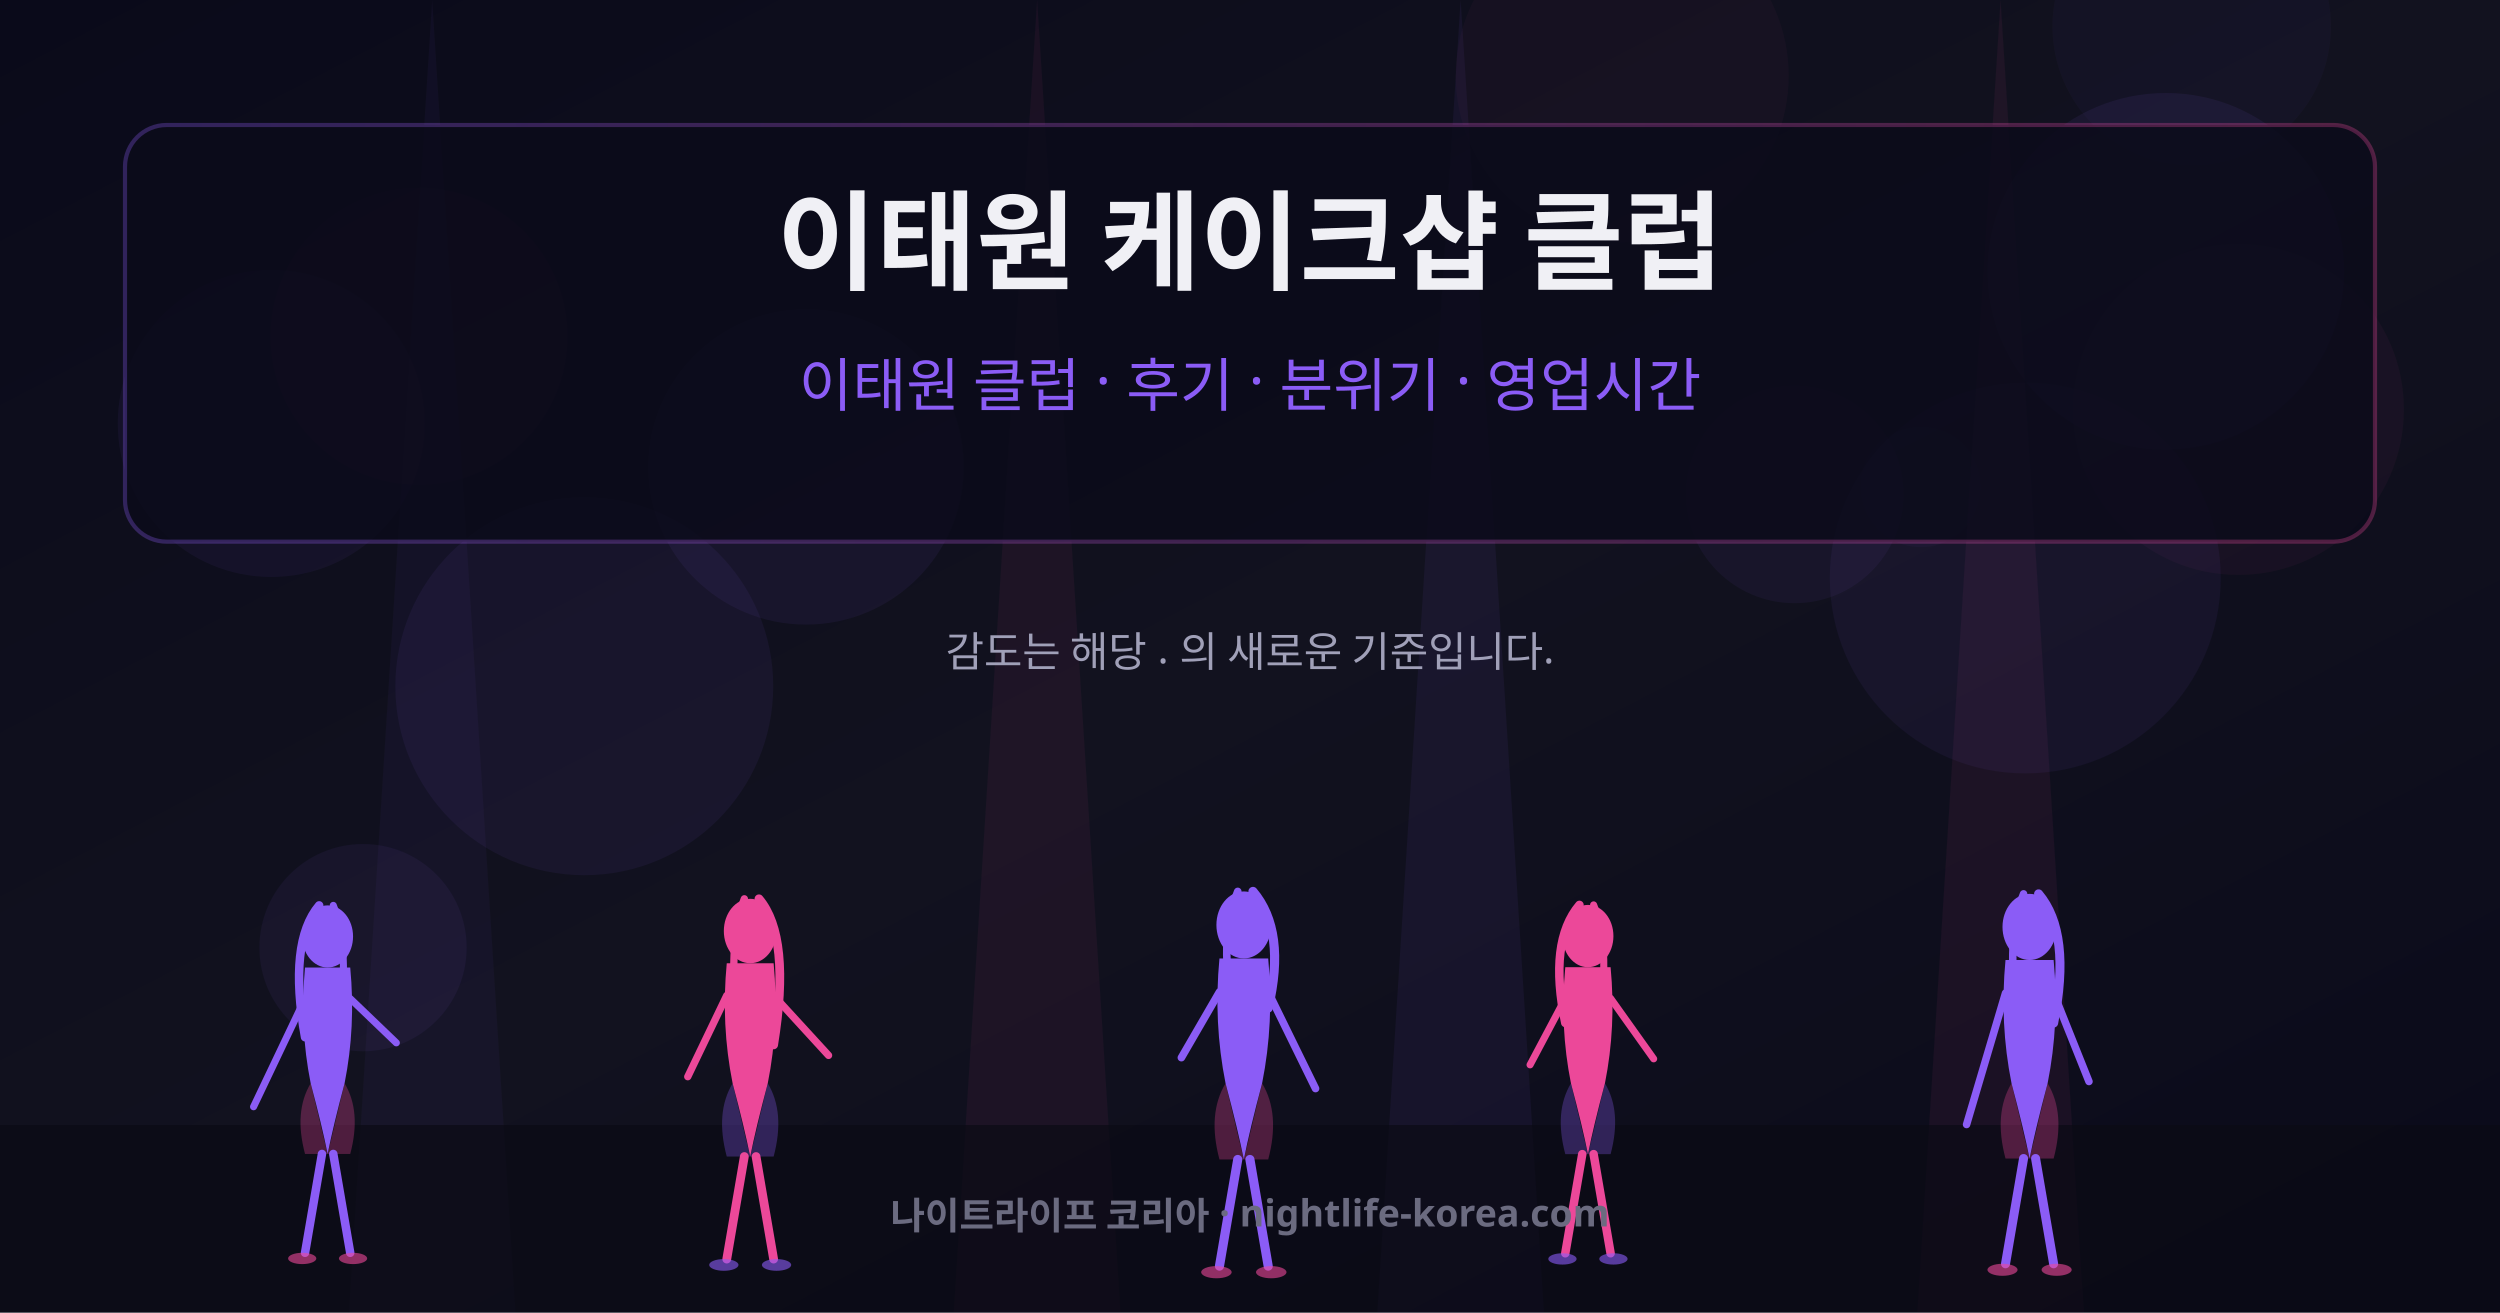
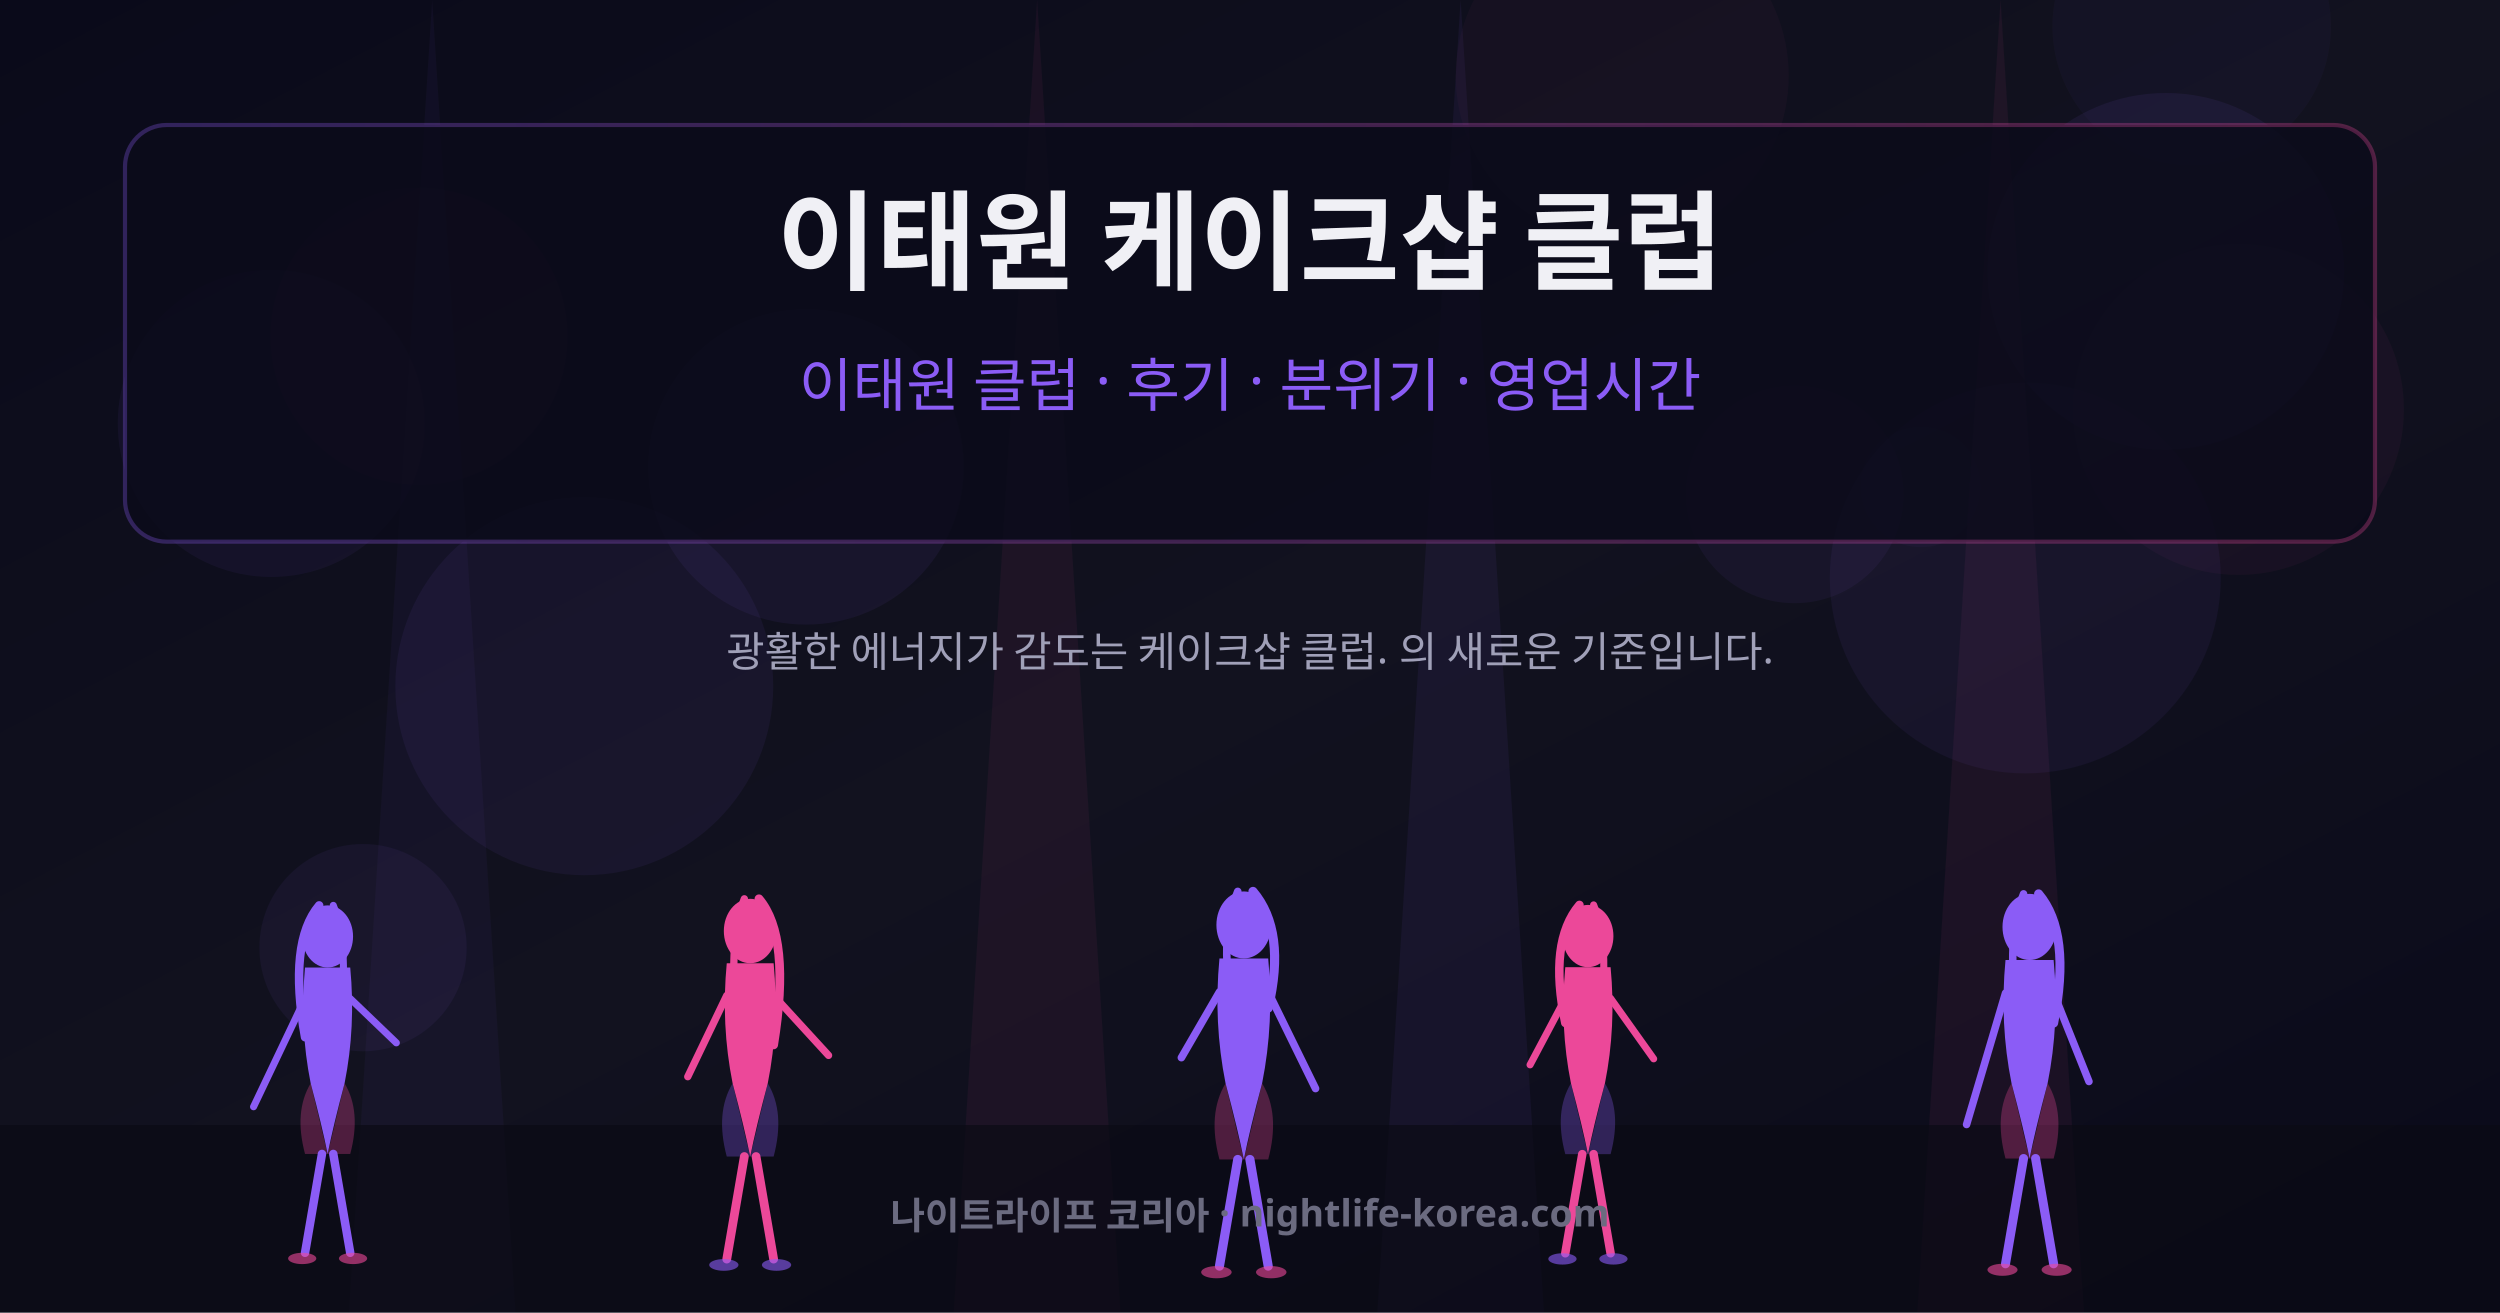
<svg xmlns="http://www.w3.org/2000/svg" viewBox="0 0 1200 630" width="1200" height="630">
  <defs>
    <linearGradient id="ogbg" x1="0%" y1="0%" x2="100%" y2="100%">
      <stop offset="0%" style="stop-color:#0a0a1a" />
      <stop offset="50%" style="stop-color:#12121f" />
      <stop offset="100%" style="stop-color:#0a0a1a" />
    </linearGradient>
    <linearGradient id="ogtxt" x1="0%" y1="0%" x2="100%" y2="0%">
      <stop offset="0%" style="stop-color:#8b5cf6" />
      <stop offset="100%" style="stop-color:#ec4899" />
    </linearGradient>
  </defs>
  <rect width="1200" height="630" fill="url(#ogbg)" />
  <polygon points="207.455,0 167.455,630 247.455,630" fill="#8b5cf6" opacity="0.046" />
  <polygon points="497.816,0 457.816,630 537.816,630" fill="#ec4899" opacity="0.06" />
  <polygon points="701.1,0 661.1,630 741.1,630" fill="#8b5cf6" opacity="0.067" />
  <polygon points="960.272,0 920.272,630 1000.272,630" fill="#ec4899" opacity="0.064" />
  <circle cx="174.251" cy="454.869" r="49.735" fill="#8b5cf6" opacity="0.063" />
  <circle cx="778.657" cy="36.35" r="79.889" fill="#ec4899" opacity="0.036" />
  <circle cx="280.46" cy="329.407" r="90.683" fill="#8b5cf6" opacity="0.07" />
  <circle cx="1074.446" cy="196.521" r="79.431" fill="#ec4899" opacity="0.043" />
  <circle cx="386.881" cy="224.117" r="75.683" fill="#8b5cf6" opacity="0.067" />
  <circle cx="972.131" cy="277.416" r="93.814" fill="#8b5cf6" opacity="0.063" />
  <circle cx="1052.014" cy="12.664" r="66.848" fill="#8b5cf6" opacity="0.033" />
  <circle cx="130.235" cy="203.241" r="73.691" fill="#8b5cf6" opacity="0.059" />
  <circle cx="1039.577" cy="130.237" r="85.59" fill="#8b5cf6" opacity="0.075" />
  <circle cx="201.121" cy="161.449" r="71.361" fill="#ec4899" opacity="0.053" />
  <circle cx="861.376" cy="237.257" r="52.262" fill="#8b5cf6" opacity="0.062" />
  <circle cx="921.994" cy="233.694" r="28.917" fill="#8b5cf6" opacity="0.037" />
  <rect x="0" y="540" width="1200" height="90" fill="#0a0a14" opacity="0.7" />
  <g transform="translate(157.262,520) scale(1.355789)">
    <ellipse cx="0" cy="-52" rx="9" ry="11" fill="#8b5cf6" />
    <path d="M-3,-63 Q-14,-50 -8,-16.329" stroke="#8b5cf6" stroke-width="3" fill="none" stroke-linecap="round" />
    <path d="M2,-63 Q8,-48 4,-19.329" stroke="#8b5cf6" stroke-width="2.5" fill="none" stroke-linecap="round" />
    <path d="M-8,-41 Q-10,-20 -6,0 Q-2,15 0,25 Q2,15 6,0 Q10,-20 8,-41 Z" fill="#8b5cf6" />
    <path d="M-6,0 Q-12,10 -8,25 L0,25 Z" fill="#ec4899" opacity="0.3" />
    <path d="M6,0 Q12,10 8,25 L0,25 Z" fill="#ec4899" opacity="0.3" />
    <line x1="-2" y1="25" x2="-8" y2="60" stroke="#8b5cf6" stroke-width="3" stroke-linecap="round" />
    <line x1="2" y1="25" x2="8" y2="60" stroke="#8b5cf6" stroke-width="3" stroke-linecap="round" />
    <ellipse cx="-9" cy="62" rx="5" ry="2" fill="#ec4899" opacity="0.6" />
    <ellipse cx="9" cy="62" rx="5" ry="2" fill="#ec4899" opacity="0.6" />
    <line x1="-8" y1="-30" x2="-26.226" y2="8.293" stroke="#8b5cf6" stroke-width="2.5" stroke-linecap="round" />
    <line x1="8" y1="-30" x2="24.324" y2="-14.337" stroke="#8b5cf6" stroke-width="2.5" stroke-linecap="round" />
  </g>
  <g transform="translate(360.0921,520) scale(1.405879)">
    <ellipse cx="0" cy="-52" rx="9" ry="11" fill="#ec4899" />
    <path d="M3,-63 Q14,-50 8,-13.128" stroke="#ec4899" stroke-width="3" fill="none" stroke-linecap="round" />
    <path d="M-2,-63 Q-8,-48 -4,-16.128" stroke="#ec4899" stroke-width="2.5" fill="none" stroke-linecap="round" />
    <path d="M-8,-41 Q-10,-20 -6,0 Q-2,15 0,25 Q2,15 6,0 Q10,-20 8,-41 Z" fill="#ec4899" />
    <path d="M-6,0 Q-12,10 -8,25 L0,25 Z" fill="#8b5cf6" opacity="0.3" />
    <path d="M6,0 Q12,10 8,25 L0,25 Z" fill="#8b5cf6" opacity="0.3" />
    <line x1="-2" y1="25" x2="-8" y2="60" stroke="#ec4899" stroke-width="3" stroke-linecap="round" />
    <line x1="2" y1="25" x2="8" y2="60" stroke="#ec4899" stroke-width="3" stroke-linecap="round" />
    <ellipse cx="-9" cy="62" rx="5" ry="2" fill="#8b5cf6" opacity="0.6" />
    <ellipse cx="9" cy="62" rx="5" ry="2" fill="#8b5cf6" opacity="0.6" />
    <line x1="-8" y1="-30" x2="-21.315" y2="-2.268" stroke="#ec4899" stroke-width="2.5" stroke-linecap="round" />
    <line x1="8" y1="-30" x2="26.749" y2="-9.54" stroke="#ec4899" stroke-width="2.5" stroke-linecap="round" />
  </g>
  <g transform="translate(597.0366,520) scale(1.462137)">
    <ellipse cx="0" cy="-52" rx="9" ry="11" fill="#8b5cf6" />
    <path d="M3,-63 Q14,-50 8,-24.688" stroke="#8b5cf6" stroke-width="3" fill="none" stroke-linecap="round" />
    <path d="M-2,-63 Q-8,-48 -4,-27.688" stroke="#8b5cf6" stroke-width="2.5" fill="none" stroke-linecap="round" />
    <path d="M-8,-41 Q-10,-20 -6,0 Q-2,15 0,25 Q2,15 6,0 Q10,-20 8,-41 Z" fill="#8b5cf6" />
    <path d="M-6,0 Q-12,10 -8,25 L0,25 Z" fill="#ec4899" opacity="0.3" />
    <path d="M6,0 Q12,10 8,25 L0,25 Z" fill="#ec4899" opacity="0.3" />
    <line x1="-2" y1="25" x2="-8" y2="60" stroke="#8b5cf6" stroke-width="3" stroke-linecap="round" />
    <line x1="2" y1="25" x2="8" y2="60" stroke="#8b5cf6" stroke-width="3" stroke-linecap="round" />
    <ellipse cx="-9" cy="62" rx="5" ry="2" fill="#ec4899" opacity="0.6" />
    <ellipse cx="9" cy="62" rx="5" ry="2" fill="#ec4899" opacity="0.6" />
    <line x1="-8" y1="-30" x2="-20.497" y2="-8.434" stroke="#8b5cf6" stroke-width="2.5" stroke-linecap="round" />
    <line x1="8" y1="-30" x2="23.54" y2="1.712" stroke="#8b5cf6" stroke-width="2.5" stroke-linecap="round" />
  </g>
  <g transform="translate(762.2127,520) scale(1.359385)">
    <ellipse cx="0" cy="-52" rx="9" ry="11" fill="#ec4899" />
    <path d="M-3,-63 Q-14,-50 -8,-21.329" stroke="#ec4899" stroke-width="3" fill="none" stroke-linecap="round" />
    <path d="M2,-63 Q8,-48 4,-24.329" stroke="#ec4899" stroke-width="2.5" fill="none" stroke-linecap="round" />
    <path d="M-8,-41 Q-10,-20 -6,0 Q-2,15 0,25 Q2,15 6,0 Q10,-20 8,-41 Z" fill="#ec4899" />
    <path d="M-6,0 Q-12,10 -8,25 L0,25 Z" fill="#8b5cf6" opacity="0.3" />
    <path d="M6,0 Q12,10 8,25 L0,25 Z" fill="#8b5cf6" opacity="0.3" />
    <line x1="-2" y1="25" x2="-8" y2="60" stroke="#ec4899" stroke-width="3" stroke-linecap="round" />
    <line x1="2" y1="25" x2="8" y2="60" stroke="#ec4899" stroke-width="3" stroke-linecap="round" />
    <ellipse cx="-9" cy="62" rx="5" ry="2" fill="#8b5cf6" opacity="0.6" />
    <ellipse cx="9" cy="62" rx="5" ry="2" fill="#8b5cf6" opacity="0.6" />
    <line x1="-8" y1="-30" x2="-20.439" y2="-6.532" stroke="#ec4899" stroke-width="2.5" stroke-linecap="round" />
    <line x1="8" y1="-30" x2="23.202" y2="-8.659" stroke="#ec4899" stroke-width="2.5" stroke-linecap="round" />
  </g>
  <g transform="translate(974.1929,520) scale(1.44363)">
    <ellipse cx="0" cy="-52" rx="9" ry="11" fill="#8b5cf6" />
    <path d="M3,-63 Q14,-50 8,-20.044" stroke="#8b5cf6" stroke-width="3" fill="none" stroke-linecap="round" />
    <path d="M-2,-63 Q-8,-48 -4,-23.044" stroke="#8b5cf6" stroke-width="2.5" fill="none" stroke-linecap="round" />
    <path d="M-8,-41 Q-10,-20 -6,0 Q-2,15 0,25 Q2,15 6,0 Q10,-20 8,-41 Z" fill="#8b5cf6" />
    <path d="M-6,0 Q-12,10 -8,25 L0,25 Z" fill="#ec4899" opacity="0.3" />
    <path d="M6,0 Q12,10 8,25 L0,25 Z" fill="#ec4899" opacity="0.3" />
    <line x1="-2" y1="25" x2="-8" y2="60" stroke="#8b5cf6" stroke-width="3" stroke-linecap="round" />
    <line x1="2" y1="25" x2="8" y2="60" stroke="#8b5cf6" stroke-width="3" stroke-linecap="round" />
    <ellipse cx="-9" cy="62" rx="5" ry="2" fill="#ec4899" opacity="0.6" />
    <ellipse cx="9" cy="62" rx="5" ry="2" fill="#ec4899" opacity="0.6" />
    <line x1="-8" y1="-30" x2="-20.947" y2="13.695" stroke="#8b5cf6" stroke-width="2.5" stroke-linecap="round" />
    <line x1="8" y1="-30" x2="19.752" y2="-0.608" stroke="#8b5cf6" stroke-width="2.5" stroke-linecap="round" />
  </g>
  <rect x="60" y="60" width="1080" height="200" rx="20" fill="#0a0a1a" opacity="0.85" />
  <rect x="60" y="60" width="1080" height="200" rx="20" fill="none" stroke="url(#ogtxt)" stroke-width="2" opacity="0.3" />
  <text x="600" y="135" text-anchor="middle" font-family="'Noto Sans KR',sans-serif" font-size="52" font-weight="800" fill="#f0f0f5">이태원 케이크샵 클럽</text>
  <text x="600" y="195" text-anchor="middle" font-family="'Noto Sans KR',sans-serif" font-size="28" font-weight="500" fill="#8b5cf6">이태원 클럽 · 후기 · 분위기 · 영업시간</text>
  <rect x="60" y="290" width="auto" height="40" rx="20" fill="#8b5cf6" opacity="0.15" />
-   <text x="600" y="320" text-anchor="middle" font-family="'Noto Sans KR',sans-serif" font-size="20" fill="#a0a0b8">감도는 해당 . 의 새로운 기준입니다.</text>
+   <text x="600" y="320" text-anchor="middle" font-family="'Noto Sans KR',sans-serif" font-size="20" fill="#a0a0b8">광활한 에너지가 감도는 케이크샵 클럽. 의 새로운 기준입니다.</text>
  <text x="600" y="590" text-anchor="middle" font-family="'Noto Sans KR',sans-serif" font-size="18" font-weight="600" fill="#6b6b80">나이트라이프 코리아 · nightlife-korea.com</text>
</svg>
